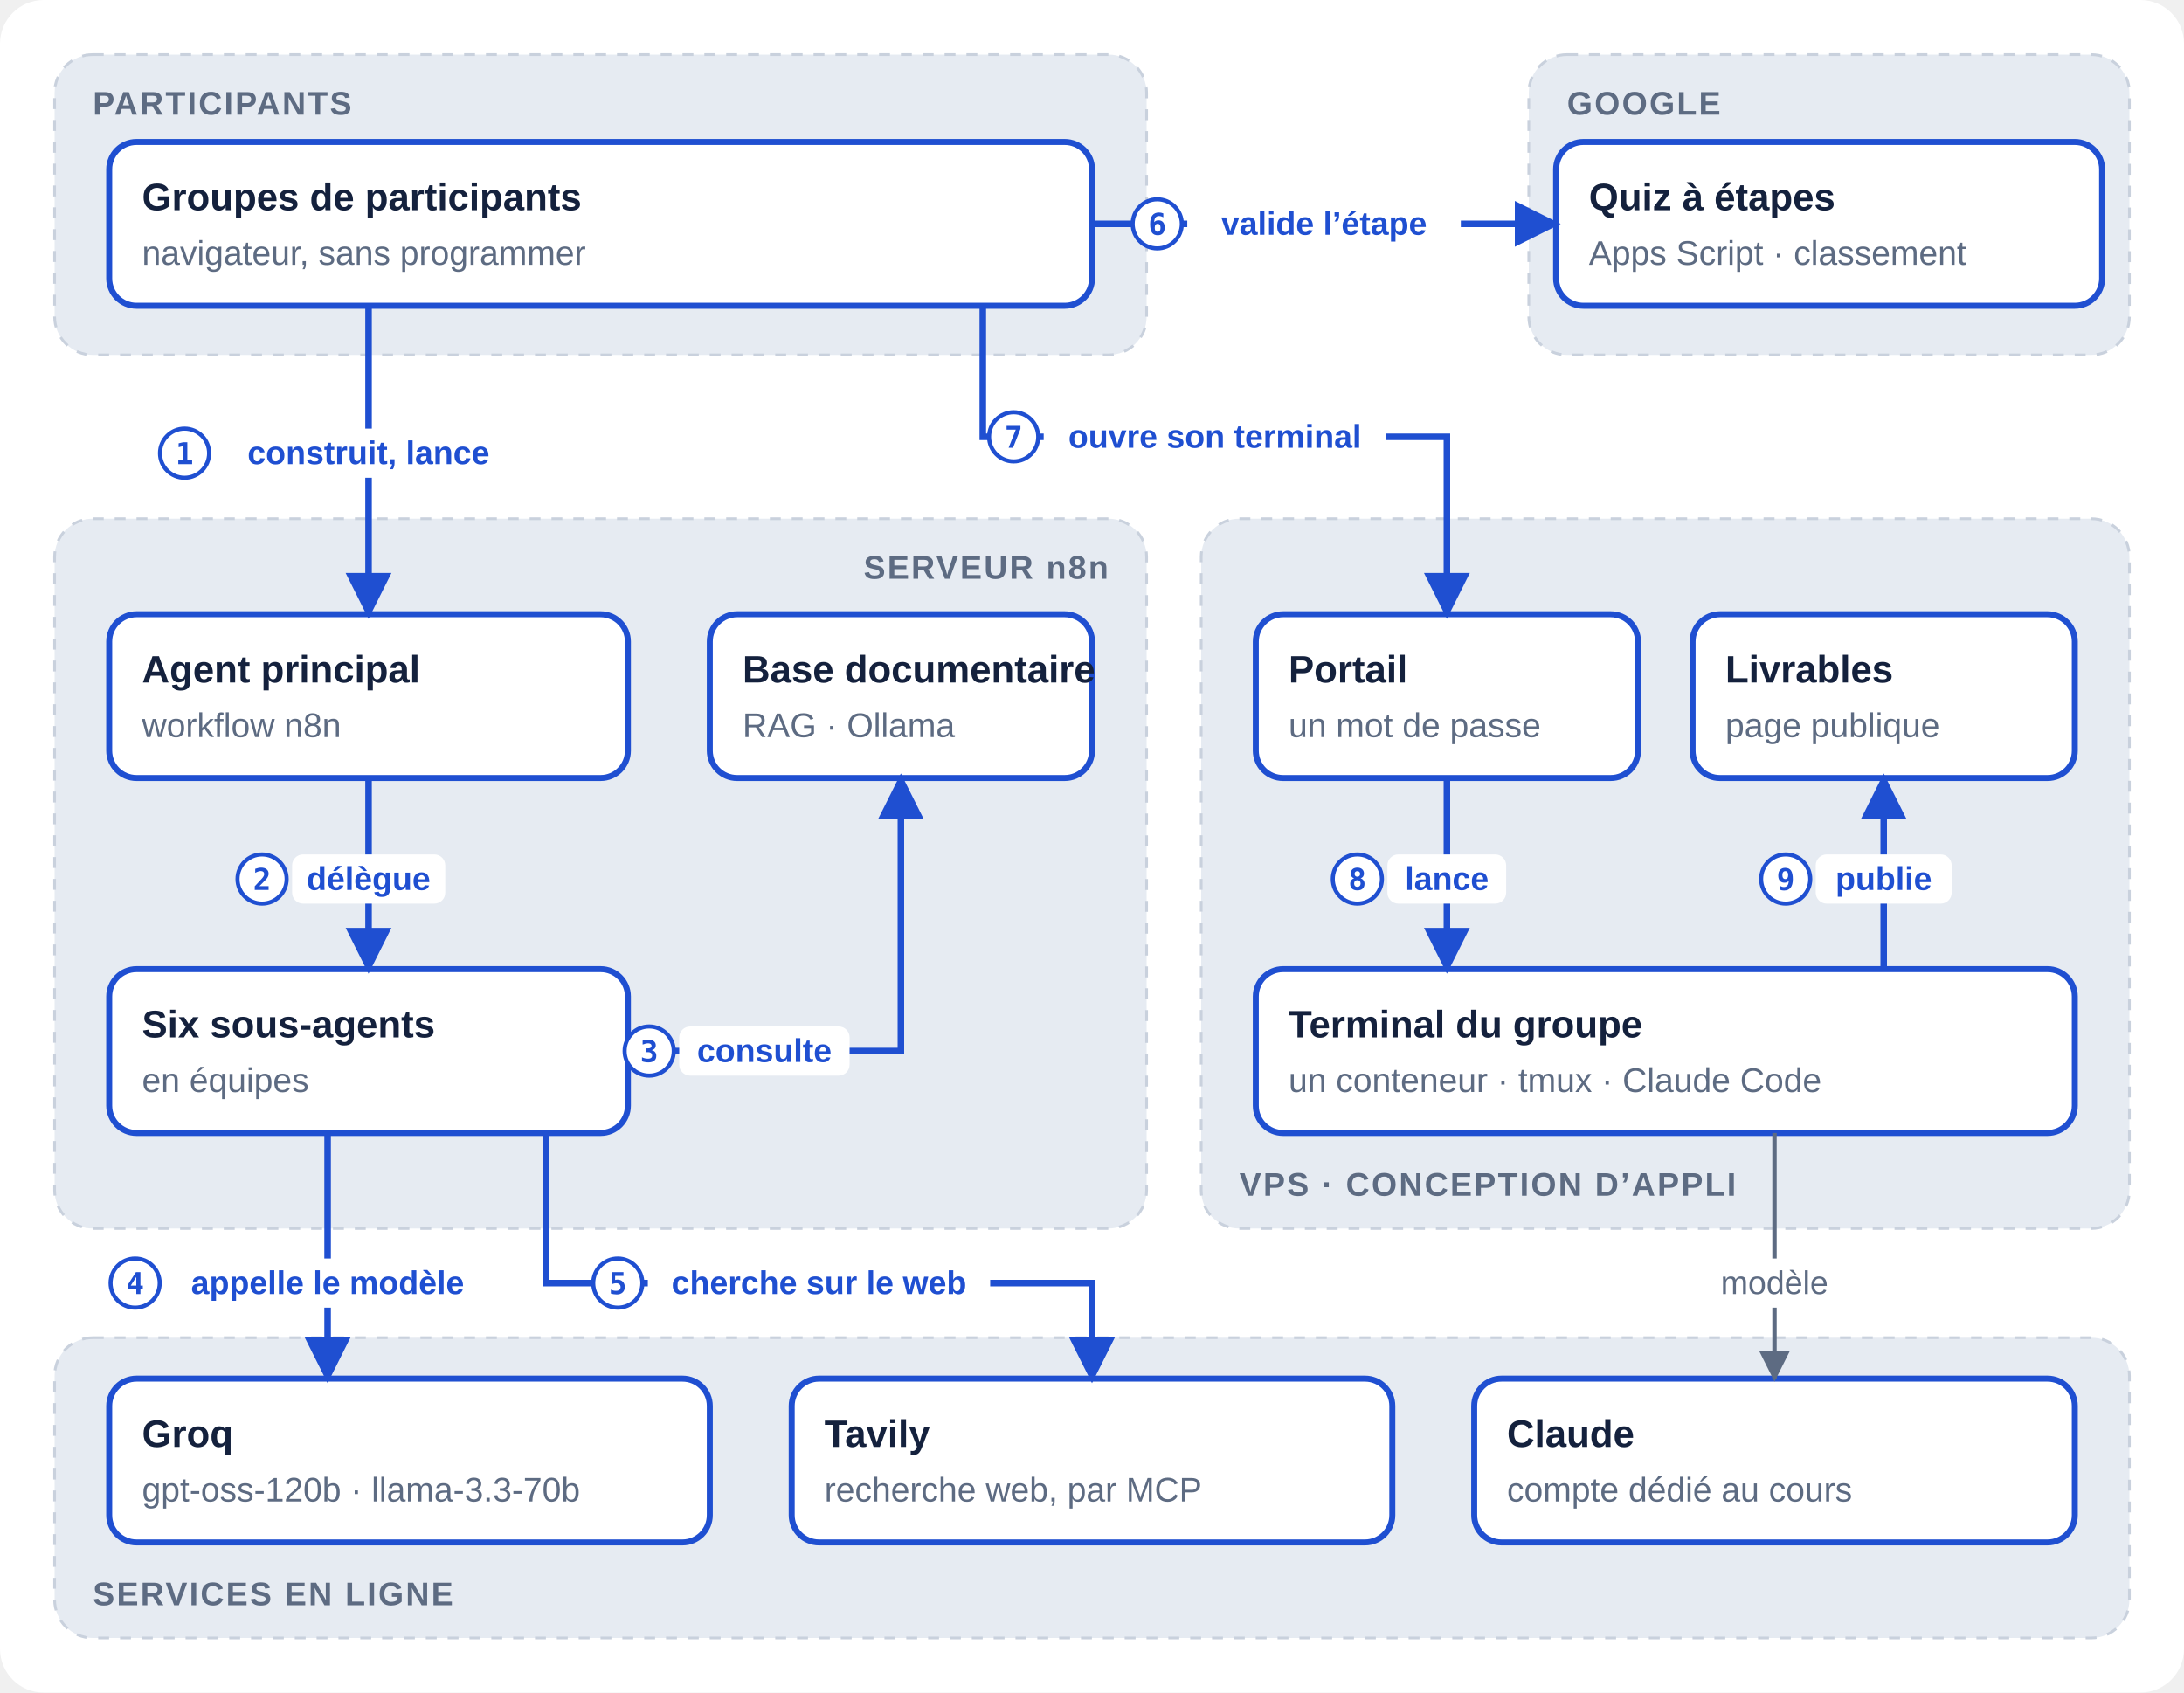
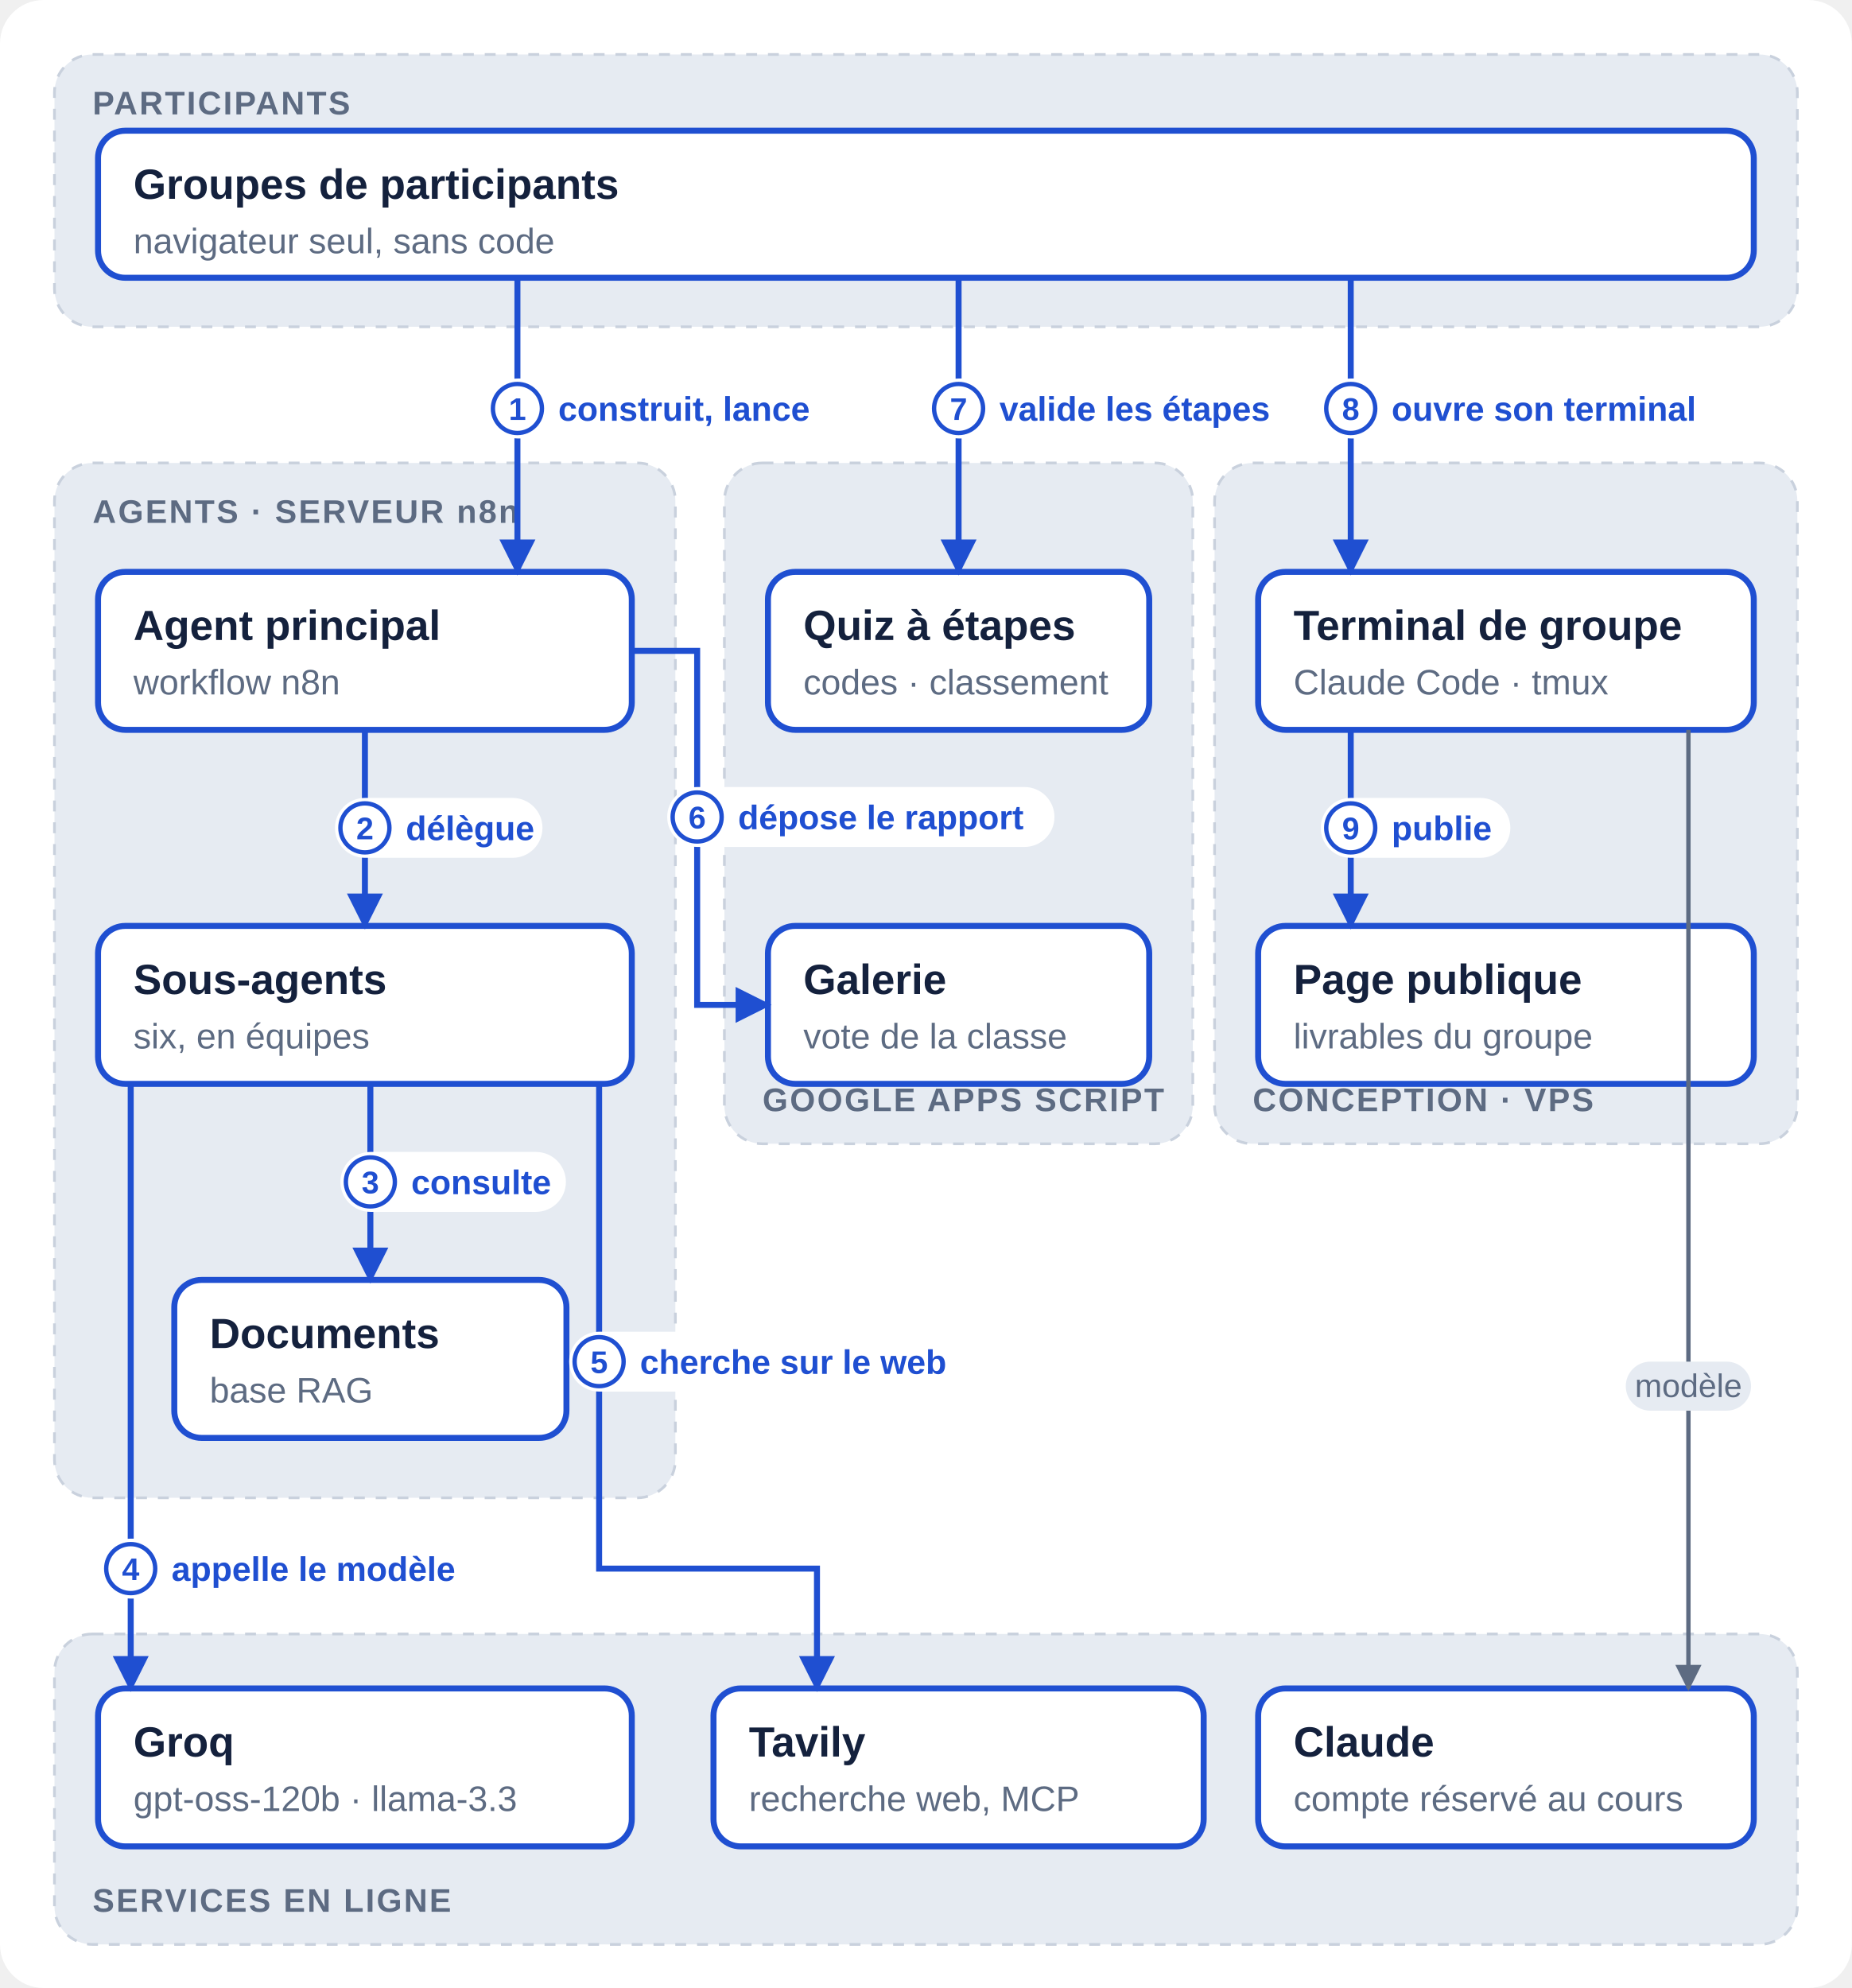
- <svg xmlns="http://www.w3.org/2000/svg" viewBox="0 0 800 620" width="800" height="620" font-family="IBM Plex Sans, Segoe UI, Helvetica Neue, Arial, sans-serif" role="img" aria-label="Architecture du cours GenAI4SC">
+ <svg xmlns="http://www.w3.org/2000/svg" viewBox="0 0 680 730" width="680" height="730" font-family="IBM Plex Sans, Segoe UI, Helvetica Neue, Arial, sans-serif" role="img" aria-label="Architecture du cours GenAI4SC">
  <defs>
-     <marker id="m" viewBox="0 0 10 10" refX="9" refY="5" markerWidth="7" markerHeight="7" orient="auto-start-reverse">
+     <marker id="a" viewBox="0 0 10 10" refX="9" refY="5" markerWidth="6" markerHeight="6" orient="auto-start-reverse">
+       <path d="M0 0L10 5L0 10z" fill="#1f4fd1" />
+     </marker>
+     <marker id="m" viewBox="0 0 10 10" refX="9" refY="5" markerWidth="6" markerHeight="6" orient="auto-start-reverse">
      <path d="M0 0L10 5L0 10z" fill="#5d6b82" />
    </marker>
-     <marker id="a" viewBox="0 0 10 10" refX="9" refY="5" markerWidth="7" markerHeight="7" orient="auto-start-reverse">
-       <path d="M0 0L10 5L0 10z" fill="#1f4fd1" />
+     <marker id="y" viewBox="0 0 10 10" refX="9" refY="5" markerWidth="6" markerHeight="6" orient="auto-start-reverse">
+       <path d="M0 0L10 5L0 10z" fill="#e0a800" />
    </marker>
  </defs>
-   <rect width="800" height="620" rx="16" fill="#ffffff" />
-   <rect x="20" y="20" width="400" height="110" rx="14" fill="#e6ebf2" stroke="#c9d1dd" stroke-dasharray="4 4" />
-   <text x="34" y="42" fill="#5d6b82" font-size="12" font-weight="600" letter-spacing=".72">PARTICIPANTS</text>
-   <rect x="560" y="20" width="220" height="110" rx="14" fill="#e6ebf2" stroke="#c9d1dd" stroke-dasharray="4 4" />
-   <text x="574" y="42" fill="#5d6b82" font-size="12" font-weight="600" letter-spacing=".72">GOOGLE</text>
-   <rect x="20" y="190" width="400" height="260" rx="14" fill="#e6ebf2" stroke="#c9d1dd" stroke-dasharray="4 4" />
-   <text x="406" y="212" text-anchor="end" fill="#5d6b82" font-size="12" font-weight="600" letter-spacing=".72">SERVEUR n8n</text>
-   <rect x="440" y="190" width="340" height="260" rx="14" fill="#e6ebf2" stroke="#c9d1dd" stroke-dasharray="4 4" />
-   <text x="454" y="438" fill="#5d6b82" font-size="12" font-weight="600" letter-spacing=".72">VPS · CONCEPTION D’APPLI</text>
-   <rect x="20" y="490" width="760" height="110" rx="14" fill="#e6ebf2" stroke="#c9d1dd" stroke-dasharray="4 4" />
-   <text x="34" y="588" fill="#5d6b82" font-size="12" font-weight="600" letter-spacing=".72">SERVICES EN LIGNE</text>
-   <rect x="40" y="52" width="360" height="60" rx="10" fill="#fff" stroke="#1f4fd1" stroke-width="2.2" />
-   <text x="52" y="77" fill="#14213d" font-size="14" font-weight="600">Groupes de participants</text>
-   <text x="52" y="97" fill="#5d6b82" font-size="12.5">navigateur, sans programmer</text>
-   <rect x="570" y="52" width="200" height="60" rx="10" fill="#fff" stroke="#1f4fd1" stroke-width="2.2" />
-   <text x="582" y="77" fill="#14213d" font-size="14" font-weight="600">Quiz à étapes</text>
-   <text x="582" y="97" fill="#5d6b82" font-size="12.5">Apps Script · classement</text>
-   <rect x="40" y="225" width="190" height="60" rx="10" fill="#fff" stroke="#1f4fd1" stroke-width="2.2" />
-   <text x="52" y="250" fill="#14213d" font-size="14" font-weight="600">Agent principal</text>
-   <text x="52" y="270" fill="#5d6b82" font-size="12.5">workflow n8n</text>
-   <rect x="40" y="355" width="190" height="60" rx="10" fill="#fff" stroke="#1f4fd1" stroke-width="2.2" />
-   <text x="52" y="380" fill="#14213d" font-size="14" font-weight="600">Six sous-agents</text>
-   <text x="52" y="400" fill="#5d6b82" font-size="12.5">en équipes</text>
-   <rect x="260" y="225" width="140" height="60" rx="10" fill="#fff" stroke="#1f4fd1" stroke-width="2.2" />
-   <text x="272" y="250" fill="#14213d" font-size="14" font-weight="600">Base documentaire</text>
-   <text x="272" y="270" fill="#5d6b82" font-size="12.5">RAG · Ollama</text>
-   <rect x="460" y="225" width="140" height="60" rx="10" fill="#fff" stroke="#1f4fd1" stroke-width="2.2" />
-   <text x="472" y="250" fill="#14213d" font-size="14" font-weight="600">Portail</text>
-   <text x="472" y="270" fill="#5d6b82" font-size="12.5">un mot de passe</text>
-   <rect x="620" y="225" width="140" height="60" rx="10" fill="#fff" stroke="#1f4fd1" stroke-width="2.2" />
-   <text x="632" y="250" fill="#14213d" font-size="14" font-weight="600">Livrables</text>
-   <text x="632" y="270" fill="#5d6b82" font-size="12.5">page publique</text>
-   <rect x="460" y="355" width="300" height="60" rx="10" fill="#fff" stroke="#1f4fd1" stroke-width="2.2" />
-   <text x="472" y="380" fill="#14213d" font-size="14" font-weight="600">Terminal du groupe</text>
-   <text x="472" y="400" fill="#5d6b82" font-size="12.5">un conteneur · tmux · Claude Code</text>
-   <rect x="40" y="505" width="220" height="60" rx="10" fill="#fff" stroke="#1f4fd1" stroke-width="2.2" />
-   <text x="52" y="530" fill="#14213d" font-size="14" font-weight="600">Groq</text>
-   <text x="52" y="550" fill="#5d6b82" font-size="12.5">gpt-oss-120b · llama-3.3-70b</text>
-   <rect x="290" y="505" width="220" height="60" rx="10" fill="#fff" stroke="#1f4fd1" stroke-width="2.2" />
-   <text x="302" y="530" fill="#14213d" font-size="14" font-weight="600">Tavily</text>
-   <text x="302" y="550" fill="#5d6b82" font-size="12.5">recherche web, par MCP</text>
-   <rect x="540" y="505" width="220" height="60" rx="10" fill="#fff" stroke="#1f4fd1" stroke-width="2.2" />
-   <text x="552" y="530" fill="#14213d" font-size="14" font-weight="600">Claude</text>
-   <text x="552" y="550" fill="#5d6b82" font-size="12.5">compte dédié au cours</text>
-   <path d="M135 112L135 225" fill="none" stroke="#1f4fd1" stroke-width="2.4" marker-end="url(#a)" />
-   <rect x="78.6" y="157" width="112.8" height="18" rx="4" fill="#fff" />
-   <text x="135" y="170" text-anchor="middle" fill="#1f4fd1" font-size="12" font-weight="600">construit, lance</text>
-   <circle cx="67.6" cy="166" r="9" fill="#fff" stroke="#1f4fd1" stroke-width="1.5" />
-   <text x="67.6" y="170" text-anchor="middle" fill="#1f4fd1" font-size="11" font-weight="700" font-family="IBM Plex Mono, Consolas, monospace">1</text>
-   <path d="M135 285L135 355" fill="none" stroke="#1f4fd1" stroke-width="2.4" marker-end="url(#a)" />
-   <rect x="107.0" y="313" width="56.1" height="18" rx="4" fill="#fff" />
-   <text x="135" y="326" text-anchor="middle" fill="#1f4fd1" font-size="12" font-weight="600">délègue</text>
-   <circle cx="96.0" cy="322" r="9" fill="#fff" stroke="#1f4fd1" stroke-width="1.5" />
-   <text x="96.0" y="326" text-anchor="middle" fill="#1f4fd1" font-size="11" font-weight="700" font-family="IBM Plex Mono, Consolas, monospace">2</text>
-   <path d="M230 385L330 385L330 285" fill="none" stroke="#1f4fd1" stroke-width="2.4" marker-end="url(#a)" />
-   <rect x="248.8" y="376" width="62.4" height="18" rx="4" fill="#fff" />
-   <text x="280" y="389" text-anchor="middle" fill="#1f4fd1" font-size="12" font-weight="600">consulte</text>
-   <circle cx="237.8" cy="385" r="9" fill="#fff" stroke="#1f4fd1" stroke-width="1.5" />
-   <text x="237.8" y="389" text-anchor="middle" fill="#1f4fd1" font-size="11" font-weight="700" font-family="IBM Plex Mono, Consolas, monospace">3</text>
-   <path d="M120 415L120 505" fill="none" stroke="#1f4fd1" stroke-width="2.4" marker-end="url(#a)" />
-   <rect x="60.5" y="461" width="119.1" height="18" rx="4" fill="#fff" />
-   <text x="120" y="474" text-anchor="middle" fill="#1f4fd1" font-size="12" font-weight="600">appelle le modèle</text>
-   <circle cx="49.5" cy="470" r="9" fill="#fff" stroke="#1f4fd1" stroke-width="1.5" />
-   <text x="49.5" y="474" text-anchor="middle" fill="#1f4fd1" font-size="11" font-weight="700" font-family="IBM Plex Mono, Consolas, monospace">4</text>
-   <path d="M200 415L200 470L400 470L400 505" fill="none" stroke="#1f4fd1" stroke-width="2.4" marker-end="url(#a)" />
-   <rect x="237.3" y="461" width="125.4" height="18" rx="4" fill="#fff" />
-   <text x="300" y="474" text-anchor="middle" fill="#1f4fd1" font-size="12" font-weight="600">cherche sur le web</text>
-   <circle cx="226.3" cy="470" r="9" fill="#fff" stroke="#1f4fd1" stroke-width="1.5" />
-   <text x="226.3" y="474" text-anchor="middle" fill="#1f4fd1" font-size="11" font-weight="700" font-family="IBM Plex Mono, Consolas, monospace">5</text>
-   <path d="M400 82L570 82" fill="none" stroke="#1f4fd1" stroke-width="2.4" marker-end="url(#a)" />
-   <rect x="434.9" y="73" width="100.2" height="18" rx="4" fill="#fff" />
-   <text x="485" y="86" text-anchor="middle" fill="#1f4fd1" font-size="12" font-weight="600">valide l’étape</text>
-   <circle cx="423.9" cy="82" r="9" fill="#fff" stroke="#1f4fd1" stroke-width="1.5" />
-   <text x="423.9" y="86" text-anchor="middle" fill="#1f4fd1" font-size="11" font-weight="700" font-family="IBM Plex Mono, Consolas, monospace">6</text>
-   <path d="M360 112L360 160L530 160L530 225" fill="none" stroke="#1f4fd1" stroke-width="2.4" marker-end="url(#a)" />
-   <rect x="382.3" y="151" width="125.4" height="18" rx="4" fill="#fff" />
-   <text x="445" y="164" text-anchor="middle" fill="#1f4fd1" font-size="12" font-weight="600">ouvre son terminal</text>
-   <circle cx="371.3" cy="160" r="9" fill="#fff" stroke="#1f4fd1" stroke-width="1.5" />
-   <text x="371.3" y="164" text-anchor="middle" fill="#1f4fd1" font-size="11" font-weight="700" font-family="IBM Plex Mono, Consolas, monospace">7</text>
-   <path d="M530 285L530 355" fill="none" stroke="#1f4fd1" stroke-width="2.4" marker-end="url(#a)" />
-   <rect x="508.2" y="313" width="43.5" height="18" rx="4" fill="#fff" />
-   <text x="530" y="326" text-anchor="middle" fill="#1f4fd1" font-size="12" font-weight="600">lance</text>
-   <circle cx="497.2" cy="322" r="9" fill="#fff" stroke="#1f4fd1" stroke-width="1.5" />
-   <text x="497.2" y="326" text-anchor="middle" fill="#1f4fd1" font-size="11" font-weight="700" font-family="IBM Plex Mono, Consolas, monospace">8</text>
-   <path d="M690 355L690 285" fill="none" stroke="#1f4fd1" stroke-width="2.4" marker-end="url(#a)" />
-   <rect x="665.1" y="313" width="49.8" height="18" rx="4" fill="#fff" />
-   <text x="690" y="326" text-anchor="middle" fill="#1f4fd1" font-size="12" font-weight="600">publie</text>
-   <circle cx="654.1" cy="322" r="9" fill="#fff" stroke="#1f4fd1" stroke-width="1.5" />
-   <text x="654.1" y="326" text-anchor="middle" fill="#1f4fd1" font-size="11" font-weight="700" font-family="IBM Plex Mono, Consolas, monospace">9</text>
-   <path d="M650 415L650 505" fill="none" stroke="#5d6b82" stroke-width="1.6" marker-end="url(#m)" />
-   <rect x="625.1" y="461" width="49.8" height="18" rx="4" fill="#fff" />
-   <text x="650" y="474" text-anchor="middle" fill="#5d6b82" font-size="12" font-weight="400">modèle</text>
+   <rect width="680" height="730" rx="16" fill="#ffffff" />
+   <rect x="20" y="20" width="640" height="100" rx="14" fill="#e6ebf2" stroke="#c9d1dd" stroke-dasharray="4 4" />
+   <text x="34" y="42" fill="#5d6b82" font-size="12" font-weight="600" letter-spacing=".7">PARTICIPANTS</text>
+   <rect x="20" y="170" width="228" height="380" rx="14" fill="#e6ebf2" stroke="#c9d1dd" stroke-dasharray="4 4" />
+   <text x="34" y="192" fill="#5d6b82" font-size="12" font-weight="600" letter-spacing=".7">AGENTS · SERVEUR n8n</text>
+   <rect x="266" y="170" width="172" height="250" rx="14" fill="#e6ebf2" stroke="#c9d1dd" stroke-dasharray="4 4" />
+   <text x="280" y="408" fill="#5d6b82" font-size="12" font-weight="600" letter-spacing=".7">GOOGLE APPS SCRIPT</text>
+   <rect x="446" y="170" width="214" height="250" rx="14" fill="#e6ebf2" stroke="#c9d1dd" stroke-dasharray="4 4" />
+   <text x="460" y="408" fill="#5d6b82" font-size="12" font-weight="600" letter-spacing=".7">CONCEPTION · VPS</text>
+   <rect x="20" y="600" width="640" height="114" rx="14" fill="#e6ebf2" stroke="#c9d1dd" stroke-dasharray="4 4" />
+   <text x="34" y="702" fill="#5d6b82" font-size="12" font-weight="600" letter-spacing=".7">SERVICES EN LIGNE</text>
+   <rect x="36" y="48" width="608" height="54" rx="10" fill="#fff" stroke="#1f4fd1" stroke-width="2.2" />
+   <text x="49" y="73" fill="#14213d" font-size="15.5" font-weight="600">Groupes de participants</text>
+   <text x="49" y="93" fill="#5d6b82" font-size="13">navigateur seul, sans code</text>
+   <rect x="36" y="210" width="196" height="58" rx="10" fill="#fff" stroke="#1f4fd1" stroke-width="2.2" />
+   <text x="49" y="235" fill="#14213d" font-size="15.5" font-weight="600">Agent principal</text>
+   <text x="49" y="255" fill="#5d6b82" font-size="13">workflow n8n</text>
+   <rect x="36" y="340" width="196" height="58" rx="10" fill="#fff" stroke="#1f4fd1" stroke-width="2.2" />
+   <text x="49" y="365" fill="#14213d" font-size="15.5" font-weight="600">Sous-agents</text>
+   <text x="49" y="385" fill="#5d6b82" font-size="13">six, en équipes</text>
+   <rect x="64" y="470" width="144" height="58" rx="10" fill="#fff" stroke="#1f4fd1" stroke-width="2.2" />
+   <text x="77" y="495" fill="#14213d" font-size="15.5" font-weight="600">Documents</text>
+   <text x="77" y="515" fill="#5d6b82" font-size="13">base RAG</text>
+   <rect x="282" y="210" width="140" height="58" rx="10" fill="#fff" stroke="#1f4fd1" stroke-width="2.2" />
+   <text x="295" y="235" fill="#14213d" font-size="15.5" font-weight="600">Quiz à étapes</text>
+   <text x="295" y="255" fill="#5d6b82" font-size="13">codes · classement</text>
+   <rect x="282" y="340" width="140" height="58" rx="10" fill="#fff" stroke="#1f4fd1" stroke-width="2.2" />
+   <text x="295" y="365" fill="#14213d" font-size="15.5" font-weight="600">Galerie</text>
+   <text x="295" y="385" fill="#5d6b82" font-size="13">vote de la classe</text>
+   <rect x="462" y="210" width="182" height="58" rx="10" fill="#fff" stroke="#1f4fd1" stroke-width="2.2" />
+   <text x="475" y="235" fill="#14213d" font-size="15.5" font-weight="600">Terminal de groupe</text>
+   <text x="475" y="255" fill="#5d6b82" font-size="13">Claude Code · tmux</text>
+   <rect x="462" y="340" width="182" height="58" rx="10" fill="#fff" stroke="#1f4fd1" stroke-width="2.2" />
+   <text x="475" y="365" fill="#14213d" font-size="15.5" font-weight="600">Page publique</text>
+   <text x="475" y="385" fill="#5d6b82" font-size="13">livrables du groupe</text>
+   <rect x="36" y="620" width="196" height="58" rx="10" fill="#fff" stroke="#1f4fd1" stroke-width="2.2" />
+   <text x="49" y="645" fill="#14213d" font-size="15.5" font-weight="600">Groq</text>
+   <text x="49" y="665" fill="#5d6b82" font-size="13">gpt-oss-120b · llama-3.3</text>
+   <rect x="262" y="620" width="180" height="58" rx="10" fill="#fff" stroke="#1f4fd1" stroke-width="2.2" />
+   <text x="275" y="645" fill="#14213d" font-size="15.5" font-weight="600">Tavily</text>
+   <text x="275" y="665" fill="#5d6b82" font-size="13">recherche web, MCP</text>
+   <rect x="462" y="620" width="182" height="58" rx="10" fill="#fff" stroke="#1f4fd1" stroke-width="2.2" />
+   <text x="475" y="645" fill="#14213d" font-size="15.5" font-weight="600">Claude</text>
+   <text x="475" y="665" fill="#5d6b82" font-size="13">compte réservé au cours</text>
+   <path d="M190 102 L190 210" fill="none" stroke="#1f4fd1" stroke-width="2.2" marker-end="url(#a)" />
+   <rect x="179" y="139" width="135.6" height="22" rx="11" fill="#ffffff" />
+   <circle cx="190" cy="150" r="9" fill="#fff" stroke="#1f4fd1" stroke-width="1.6" />
+   <text x="190" y="154.2" text-anchor="middle" fill="#1f4fd1" font-size="11.5" font-weight="700">1</text>
+   <text x="205" y="154.5" fill="#1f4fd1" font-size="12.5" font-weight="600">construit, lance</text>
+   <path d="M134 268 L134 340" fill="none" stroke="#1f4fd1" stroke-width="2.2" marker-end="url(#a)" />
+   <rect x="123" y="293" width="76.2" height="22" rx="11" fill="#ffffff" />
+   <circle cx="134" cy="304" r="9" fill="#fff" stroke="#1f4fd1" stroke-width="1.6" />
+   <text x="134" y="308.2" text-anchor="middle" fill="#1f4fd1" font-size="11.5" font-weight="700">2</text>
+   <text x="149" y="308.5" fill="#1f4fd1" font-size="12.5" font-weight="600">délègue</text>
+   <path d="M136 398 L136 470" fill="none" stroke="#1f4fd1" stroke-width="2.2" marker-end="url(#a)" />
+   <rect x="125" y="423" width="82.8" height="22" rx="11" fill="#ffffff" />
+   <circle cx="136" cy="434" r="9" fill="#fff" stroke="#1f4fd1" stroke-width="1.6" />
+   <text x="136" y="438.2" text-anchor="middle" fill="#1f4fd1" font-size="11.5" font-weight="700">3</text>
+   <text x="151" y="438.5" fill="#1f4fd1" font-size="12.5" font-weight="600">consulte</text>
+   <path d="M48 398 L48 620" fill="none" stroke="#1f4fd1" stroke-width="2.2" marker-end="url(#a)" />
+   <rect x="37" y="565" width="142.2" height="22" rx="11" fill="#ffffff" />
+   <circle cx="48" cy="576" r="9" fill="#fff" stroke="#1f4fd1" stroke-width="1.6" />
+   <text x="48" y="580.2" text-anchor="middle" fill="#1f4fd1" font-size="11.5" font-weight="700">4</text>
+   <text x="63" y="580.5" fill="#1f4fd1" font-size="12.5" font-weight="600">appelle le modèle</text>
+   <path d="M220 398 L220 576 L300 576 L300 620" fill="none" stroke="#1f4fd1" stroke-width="2.2" marker-end="url(#a)" />
+   <rect x="209" y="489" width="148.8" height="22" rx="11" fill="#ffffff" />
+   <circle cx="220" cy="500" r="9" fill="#fff" stroke="#1f4fd1" stroke-width="1.6" />
+   <text x="220" y="504.2" text-anchor="middle" fill="#1f4fd1" font-size="11.5" font-weight="700">5</text>
+   <text x="235" y="504.5" fill="#1f4fd1" font-size="12.5" font-weight="600">cherche sur le web</text>
+   <path d="M232 239 L256 239 L256 369 L282 369" fill="none" stroke="#1f4fd1" stroke-width="2.2" marker-end="url(#a)" />
+   <rect x="245" y="289" width="142.2" height="22" rx="11" fill="#ffffff" />
+   <circle cx="256" cy="300" r="9" fill="#fff" stroke="#1f4fd1" stroke-width="1.6" />
+   <text x="256" y="304.2" text-anchor="middle" fill="#1f4fd1" font-size="11.5" font-weight="700">6</text>
+   <text x="271" y="304.5" fill="#1f4fd1" font-size="12.5" font-weight="600">dépose le rapport</text>
+   <path d="M352 102 L352 210" fill="none" stroke="#1f4fd1" stroke-width="2.2" marker-end="url(#a)" />
+   <rect x="341" y="139" width="142.2" height="22" rx="11" fill="#ffffff" />
+   <circle cx="352" cy="150" r="9" fill="#fff" stroke="#1f4fd1" stroke-width="1.6" />
+   <text x="352" y="154.2" text-anchor="middle" fill="#1f4fd1" font-size="11.5" font-weight="700">7</text>
+   <text x="367" y="154.5" fill="#1f4fd1" font-size="12.5" font-weight="600">valide les étapes</text>
+   <path d="M496 102 L496 210" fill="none" stroke="#1f4fd1" stroke-width="2.2" marker-end="url(#a)" />
+   <rect x="485" y="139" width="148.8" height="22" rx="11" fill="#ffffff" />
+   <circle cx="496" cy="150" r="9" fill="#fff" stroke="#1f4fd1" stroke-width="1.6" />
+   <text x="496" y="154.2" text-anchor="middle" fill="#1f4fd1" font-size="11.5" font-weight="700">8</text>
+   <text x="511" y="154.5" fill="#1f4fd1" font-size="12.5" font-weight="600">ouvre son terminal</text>
+   <path d="M496 268 L496 340" fill="none" stroke="#1f4fd1" stroke-width="2.2" marker-end="url(#a)" />
+   <rect x="485" y="293" width="69.6" height="22" rx="11" fill="#ffffff" />
+   <circle cx="496" cy="304" r="9" fill="#fff" stroke="#1f4fd1" stroke-width="1.6" />
+   <text x="496" y="308.2" text-anchor="middle" fill="#1f4fd1" font-size="11.5" font-weight="700">9</text>
+   <text x="511" y="308.5" fill="#1f4fd1" font-size="12.5" font-weight="600">publie</text>
+   <path d="M620 268 L620 620" fill="none" stroke="#5d6b82" stroke-width="1.6" marker-end="url(#m)" />
+   <rect x="597" y="500" width="46" height="18" rx="9" fill="#e6ebf2" />
+   <text x="620" y="513" text-anchor="middle" fill="#5d6b82" font-size="12">modèle</text>
</svg>
